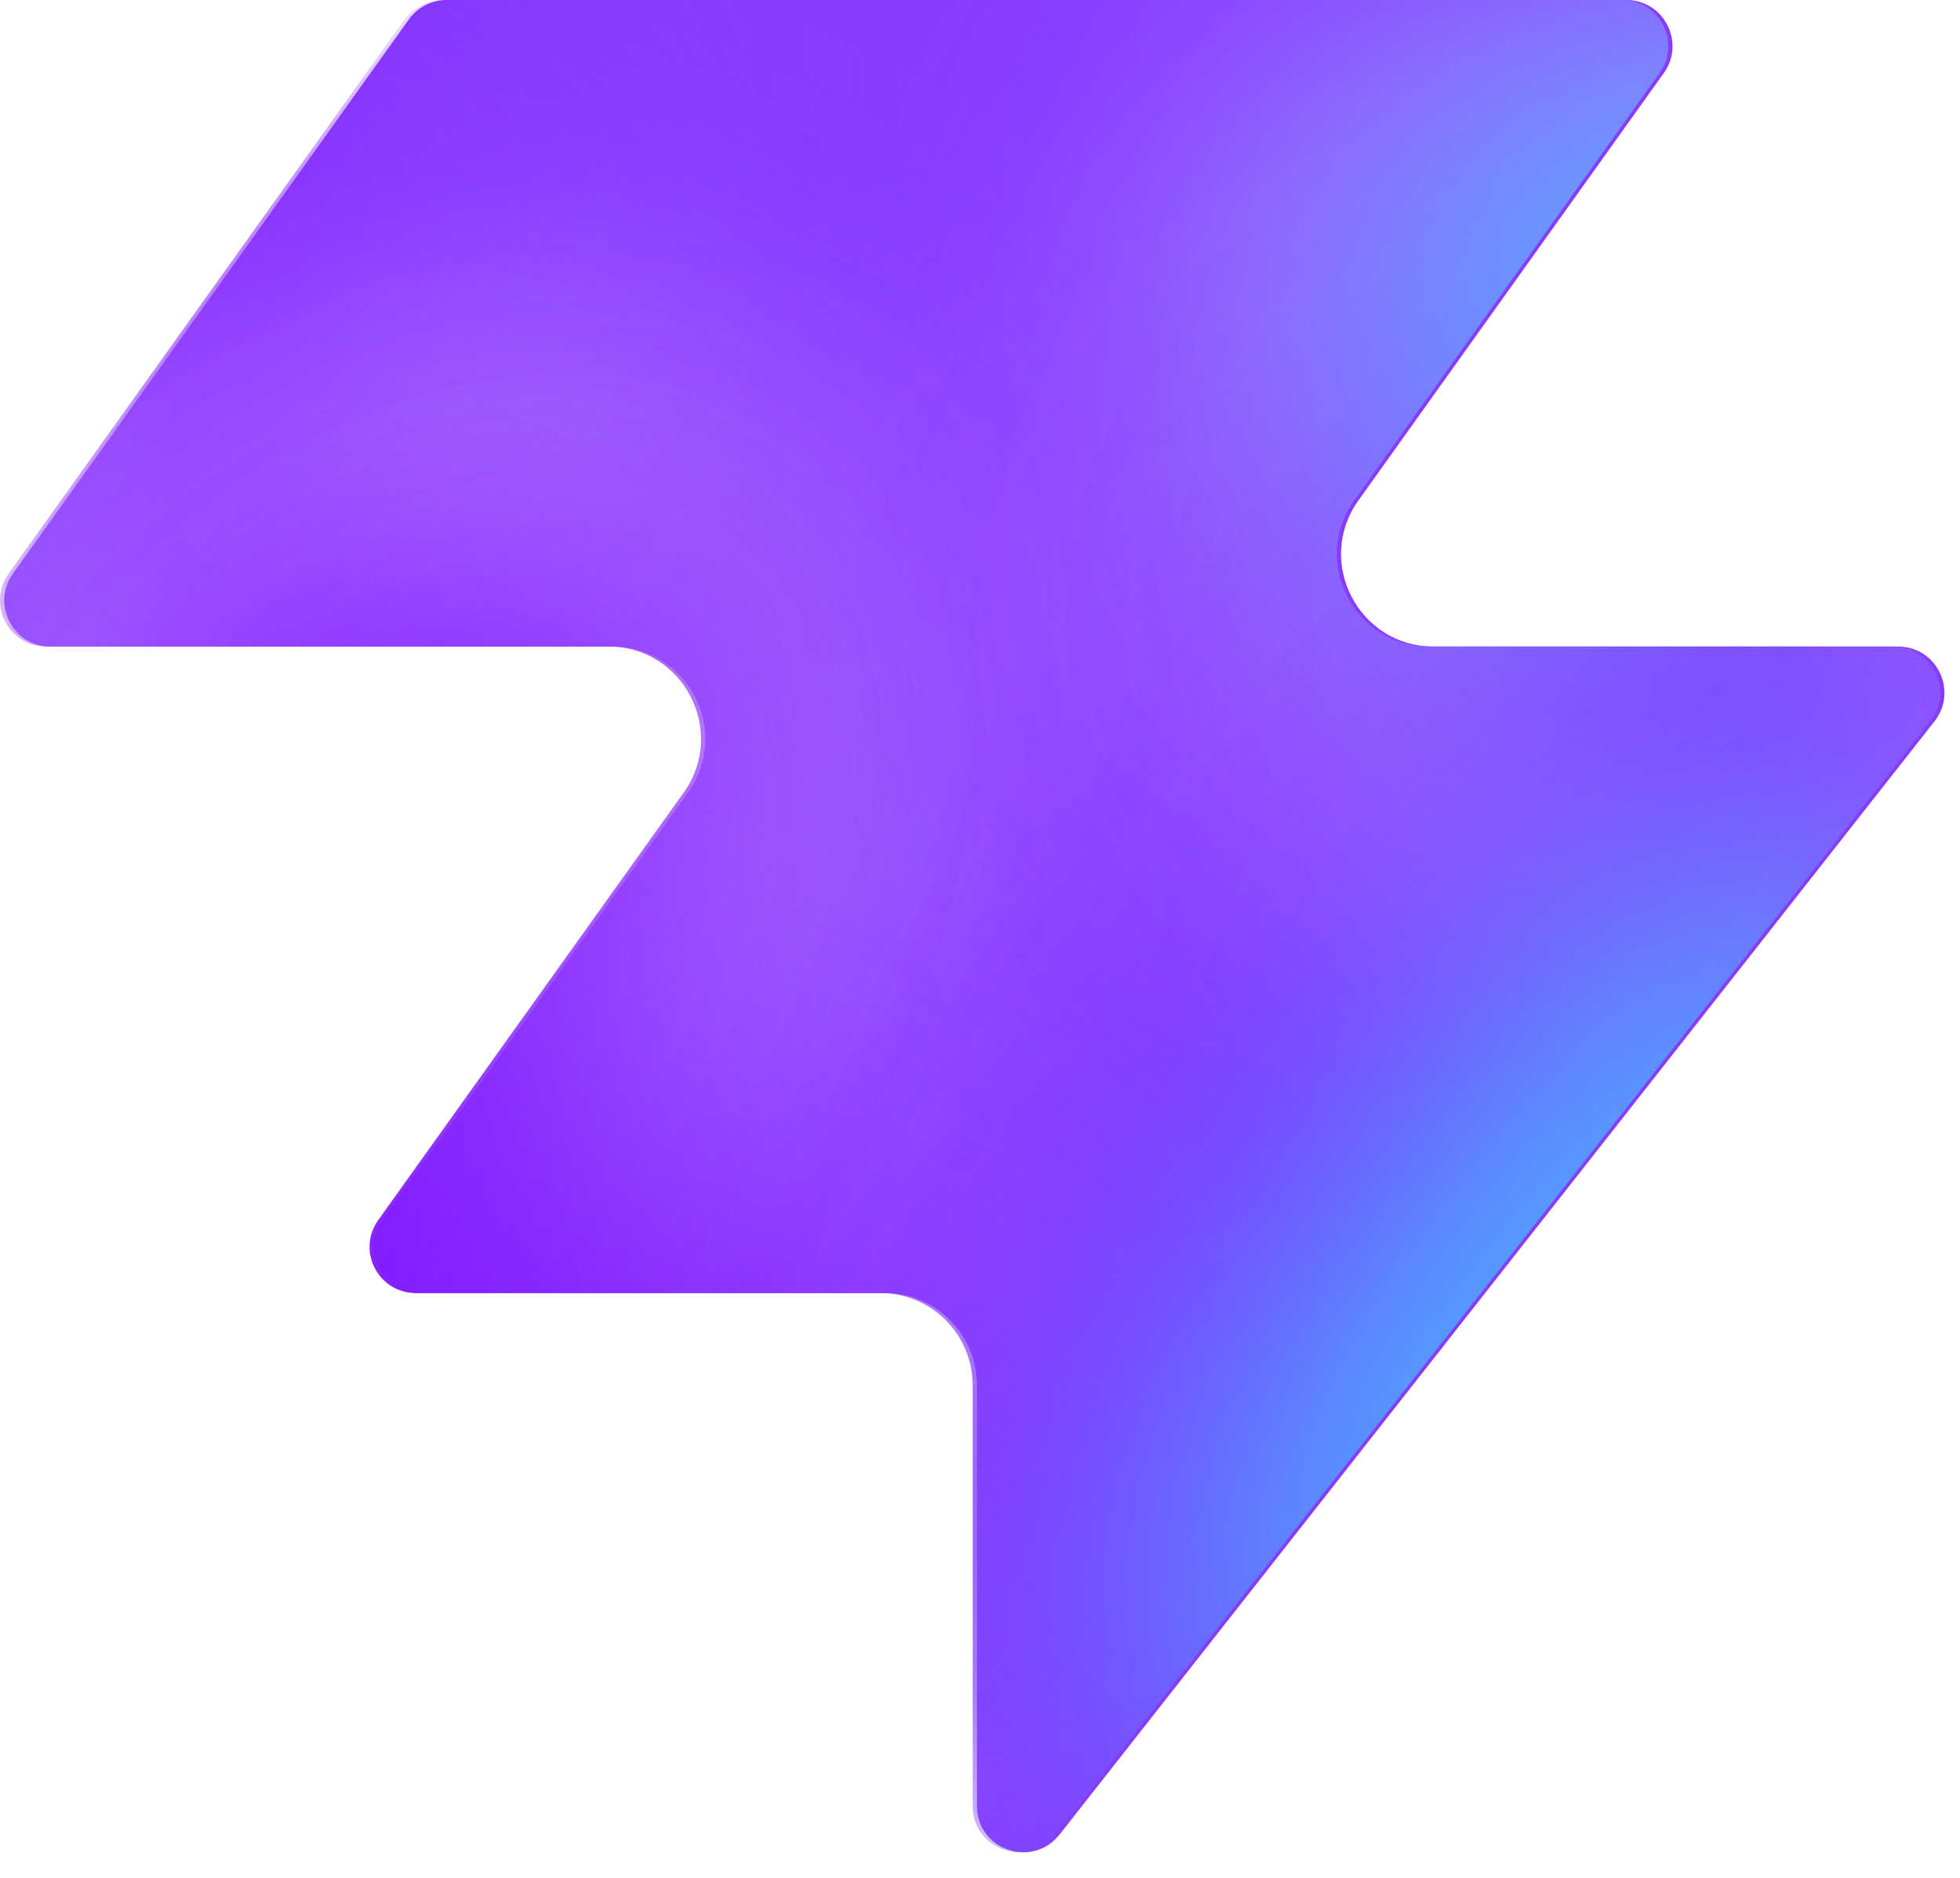
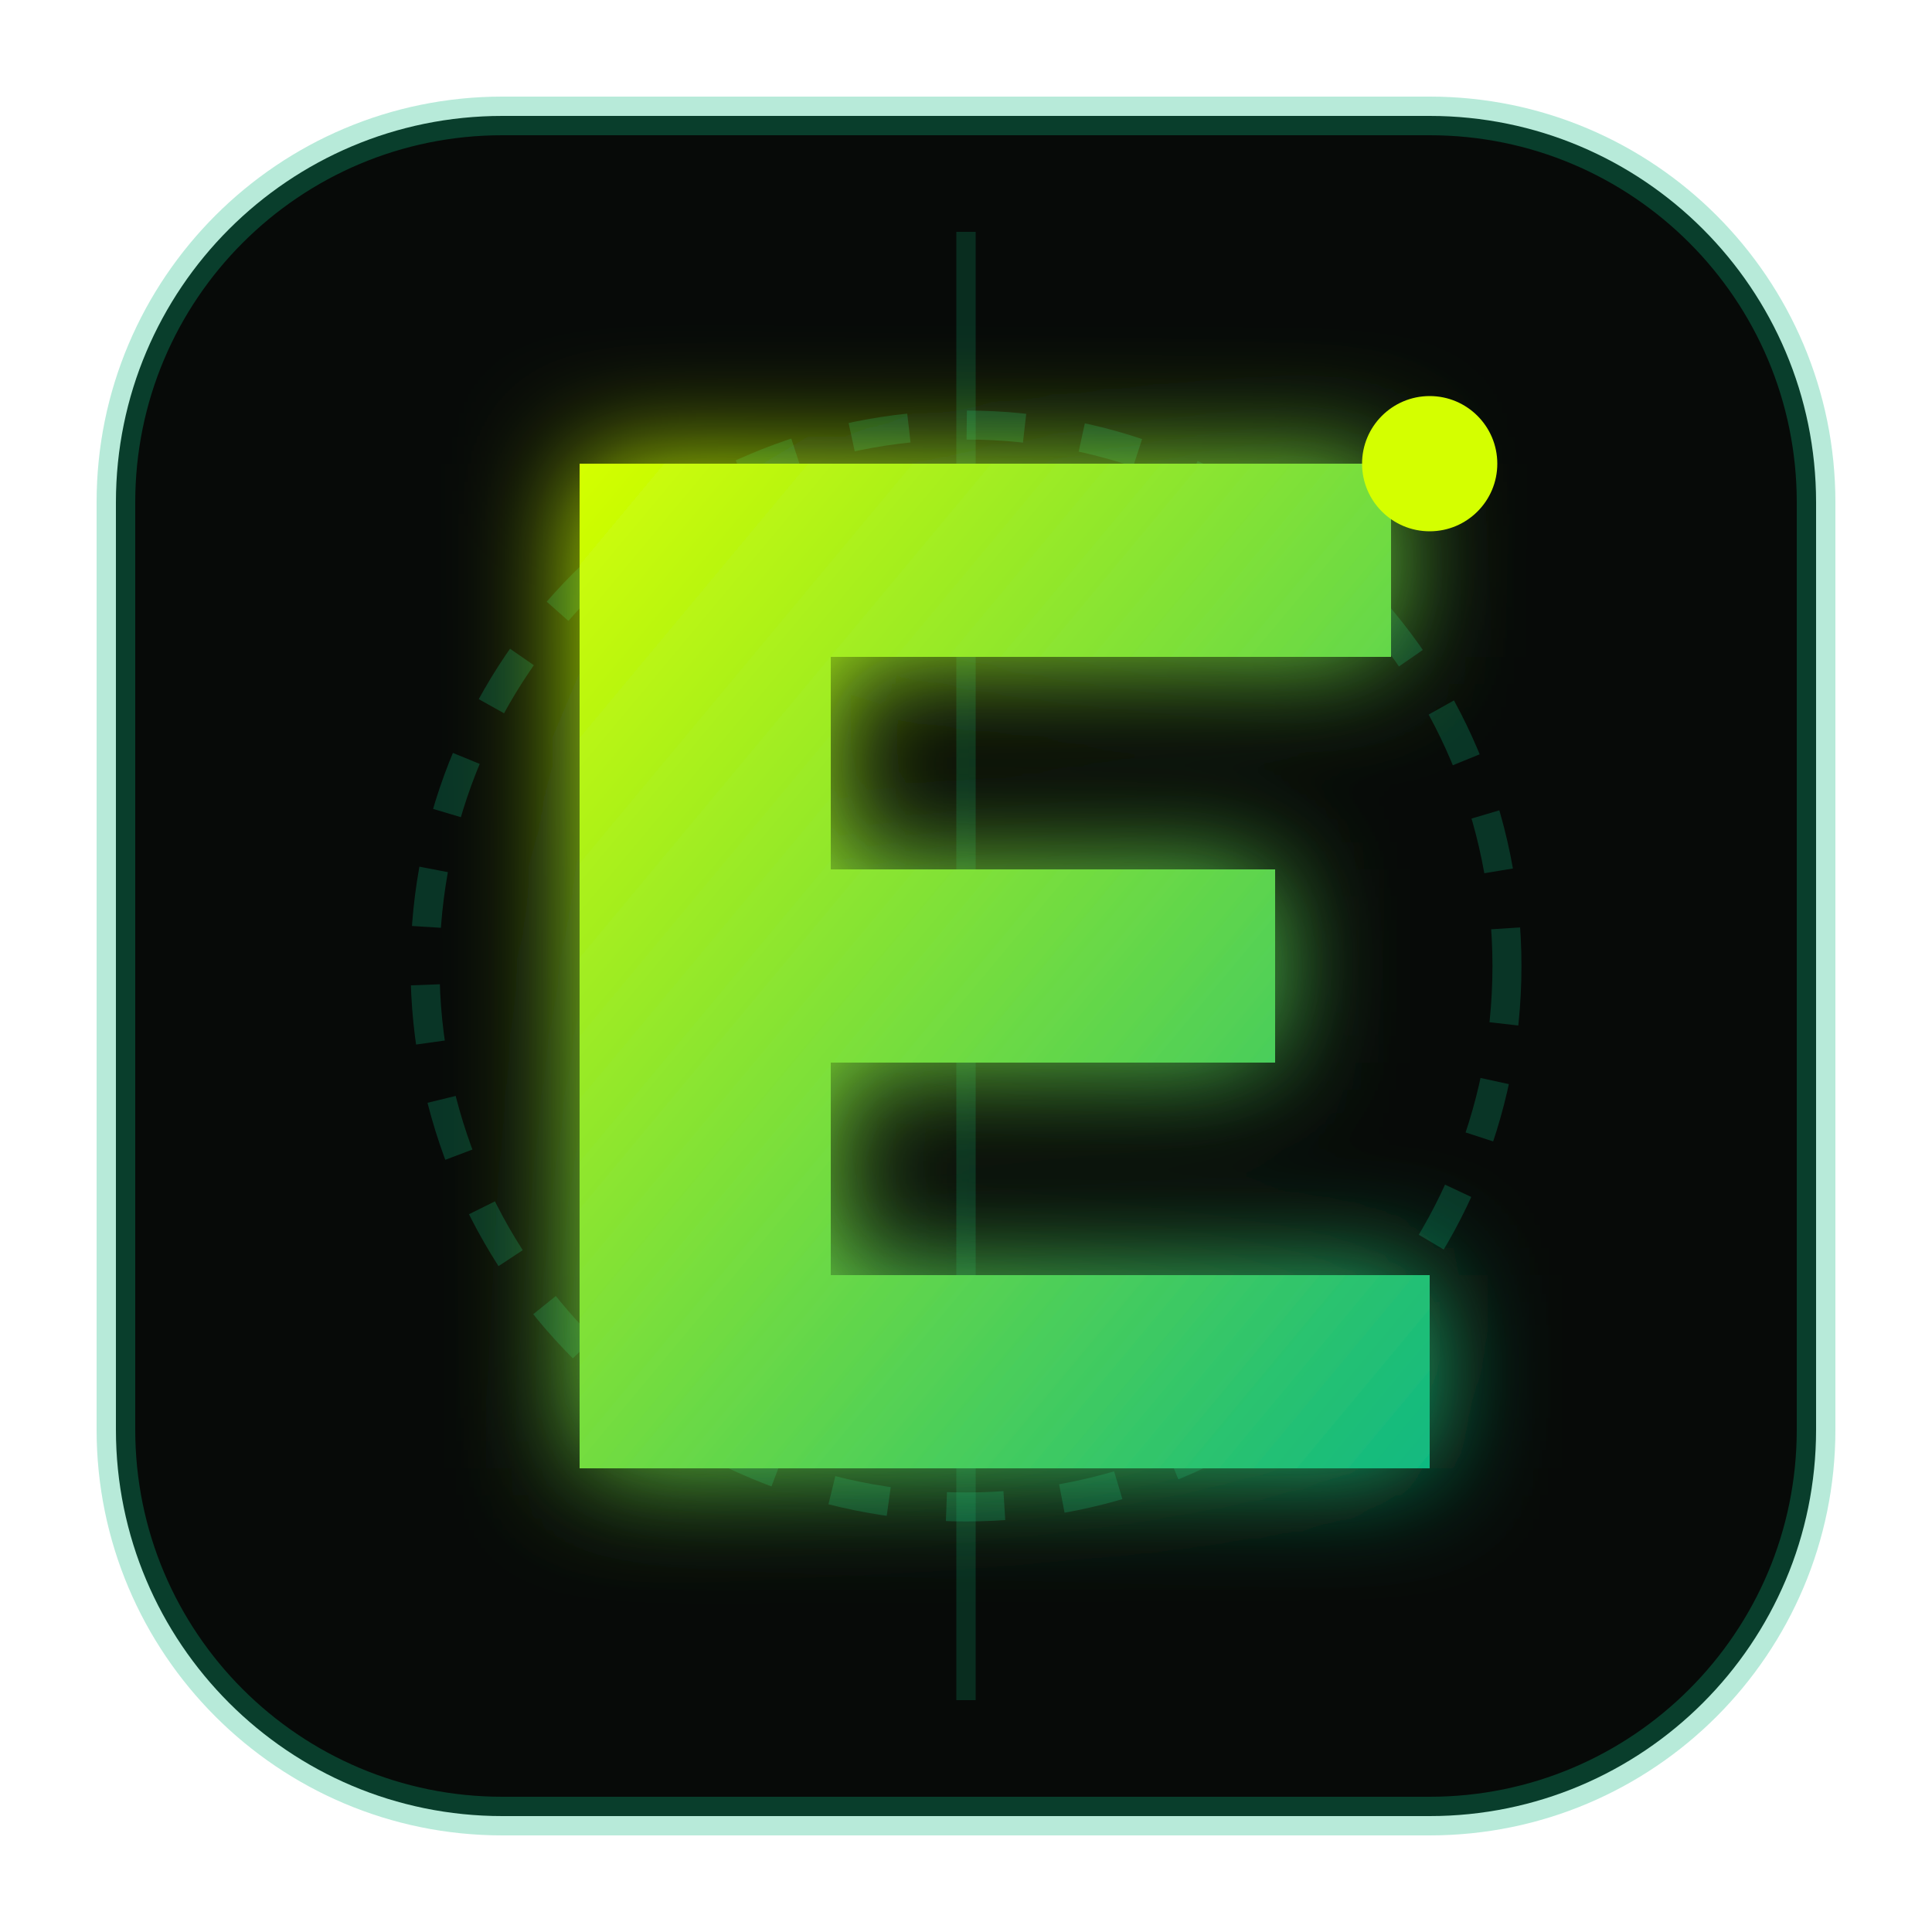
- <svg xmlns="http://www.w3.org/2000/svg" width="48" height="46" fill="none" viewBox="0 0 48 46">
-   <path fill="#863bff" d="M25.946 44.938c-.664.845-2.021.375-2.021-.698V33.937a2.26 2.26 0 0 0-2.262-2.262H10.287c-.92 0-1.456-1.04-.92-1.788l7.48-10.471c1.07-1.497 0-3.578-1.842-3.578H1.237c-.92 0-1.456-1.04-.92-1.788L10.013.474c.214-.297.556-.474.92-.474h28.894c.92 0 1.456 1.04.92 1.788l-7.48 10.471c-1.07 1.498 0 3.579 1.842 3.579h11.377c.943 0 1.473 1.088.89 1.83L25.947 44.94z" style="fill:#863bff;fill:color(display-p3 .525 .23 1);fill-opacity:1" />
-   <mask id="a" width="48" height="46" x="0" y="0" maskUnits="userSpaceOnUse" style="mask-type:alpha">
-     <path fill="#000" d="M25.842 44.938c-.664.844-2.021.375-2.021-.698V33.937a2.26 2.26 0 0 0-2.262-2.262H10.183c-.92 0-1.456-1.04-.92-1.788l7.48-10.471c1.07-1.498 0-3.579-1.842-3.579H1.133c-.92 0-1.456-1.04-.92-1.787L9.91.473c.214-.297.556-.474.92-.474h28.894c.92 0 1.456 1.04.92 1.788l-7.48 10.471c-1.07 1.498 0 3.578 1.842 3.578h11.377c.943 0 1.473 1.088.89 1.832L25.843 44.94z" style="fill:#000;fill-opacity:1" />
-   </mask>
-   <g mask="url(#a)">
-     <g filter="url(#b)">
-       <ellipse cx="5.508" cy="14.704" fill="#ede6ff" rx="5.508" ry="14.704" style="fill:#ede6ff;fill:color(display-p3 .927 .903 1);fill-opacity:1" transform="matrix(.00324 1 1 -.00324 -4.47 31.516)" />
-     </g>
-     <g filter="url(#c)">
-       <ellipse cx="10.399" cy="29.851" fill="#ede6ff" rx="10.399" ry="29.851" style="fill:#ede6ff;fill:color(display-p3 .927 .903 1);fill-opacity:1" transform="matrix(.00324 1 1 -.00324 -39.328 7.883)" />
-     </g>
-     <g filter="url(#d)">
-       <ellipse cx="5.508" cy="30.487" fill="#7e14ff" rx="5.508" ry="30.487" style="fill:#7e14ff;fill:color(display-p3 .492 .077 1);fill-opacity:1" transform="rotate(89.814 -25.913 -14.639)scale(1 -1)" />
-     </g>
-     <g filter="url(#e)">
-       <ellipse cx="5.508" cy="30.599" fill="#7e14ff" rx="5.508" ry="30.599" style="fill:#7e14ff;fill:color(display-p3 .492 .077 1);fill-opacity:1" transform="rotate(89.814 -32.644 -3.334)scale(1 -1)" />
-     </g>
-     <g filter="url(#f)">
-       <ellipse cx="5.508" cy="30.599" fill="#7e14ff" rx="5.508" ry="30.599" style="fill:#7e14ff;fill:color(display-p3 .492 .077 1);fill-opacity:1" transform="matrix(.00324 1 1 -.00324 -34.34 30.47)" />
-     </g>
-     <g filter="url(#g)">
-       <ellipse cx="14.072" cy="22.078" fill="#ede6ff" rx="14.072" ry="22.078" style="fill:#ede6ff;fill:color(display-p3 .927 .903 1);fill-opacity:1" transform="rotate(93.35 24.506 48.493)scale(-1 1)" />
-     </g>
-     <g filter="url(#h)">
-       <ellipse cx="3.47" cy="21.501" fill="#7e14ff" rx="3.47" ry="21.501" style="fill:#7e14ff;fill:color(display-p3 .492 .077 1);fill-opacity:1" transform="rotate(89.009 28.708 47.59)scale(-1 1)" />
-     </g>
-     <g filter="url(#i)">
-       <ellipse cx="3.47" cy="21.501" fill="#7e14ff" rx="3.47" ry="21.501" style="fill:#7e14ff;fill:color(display-p3 .492 .077 1);fill-opacity:1" transform="rotate(89.009 28.708 47.59)scale(-1 1)" />
-     </g>
-     <g filter="url(#j)">
-       <ellipse cx=".387" cy="8.972" fill="#7e14ff" rx="4.407" ry="29.108" style="fill:#7e14ff;fill:color(display-p3 .492 .077 1);fill-opacity:1" transform="rotate(39.51 .387 8.972)" />
-     </g>
-     <g filter="url(#k)">
-       <ellipse cx="47.523" cy="-6.092" fill="#7e14ff" rx="4.407" ry="29.108" style="fill:#7e14ff;fill:color(display-p3 .492 .077 1);fill-opacity:1" transform="rotate(37.892 47.523 -6.092)" />
-     </g>
-     <g filter="url(#l)">
-       <ellipse cx="41.412" cy="6.333" fill="#47bfff" rx="5.971" ry="9.665" style="fill:#47bfff;fill:color(display-p3 .28 .748 1);fill-opacity:1" transform="rotate(37.892 41.412 6.333)" />
-     </g>
-     <g filter="url(#m)">
-       <ellipse cx="-1.879" cy="38.332" fill="#7e14ff" rx="4.407" ry="29.108" style="fill:#7e14ff;fill:color(display-p3 .492 .077 1);fill-opacity:1" transform="rotate(37.892 -1.88 38.332)" />
-     </g>
-     <g filter="url(#n)">
-       <ellipse cx="-1.879" cy="38.332" fill="#7e14ff" rx="4.407" ry="29.108" style="fill:#7e14ff;fill:color(display-p3 .492 .077 1);fill-opacity:1" transform="rotate(37.892 -1.88 38.332)" />
-     </g>
-     <g filter="url(#o)">
-       <ellipse cx="35.651" cy="29.907" fill="#7e14ff" rx="4.407" ry="29.108" style="fill:#7e14ff;fill:color(display-p3 .492 .077 1);fill-opacity:1" transform="rotate(37.892 35.651 29.907)" />
-     </g>
-     <g filter="url(#p)">
-       <ellipse cx="38.418" cy="32.4" fill="#47bfff" rx="5.971" ry="15.297" style="fill:#47bfff;fill:color(display-p3 .28 .748 1);fill-opacity:1" transform="rotate(37.892 38.418 32.4)" />
-     </g>
-   </g>
+ <svg xmlns="http://www.w3.org/2000/svg" viewBox="0 0 100 100" width="100" height="100">
  <defs>
-     <filter id="b" width="60.045" height="41.654" x="-19.77" y="16.149" color-interpolation-filters="sRGB" filterUnits="userSpaceOnUse">
-       <feFlood flood-opacity="0" result="BackgroundImageFix" />
-       <feBlend in="SourceGraphic" in2="BackgroundImageFix" result="shape" />
-       <feGaussianBlur result="effect1_foregroundBlur_2002_17158" stdDeviation="7.659" />
-     </filter>
-     <filter id="c" width="90.34" height="51.437" x="-54.613" y="-7.533" color-interpolation-filters="sRGB" filterUnits="userSpaceOnUse">
-       <feFlood flood-opacity="0" result="BackgroundImageFix" />
-       <feBlend in="SourceGraphic" in2="BackgroundImageFix" result="shape" />
-       <feGaussianBlur result="effect1_foregroundBlur_2002_17158" stdDeviation="7.659" />
-     </filter>
-     <filter id="d" width="79.355" height="29.4" x="-49.64" y="2.03" color-interpolation-filters="sRGB" filterUnits="userSpaceOnUse">
-       <feFlood flood-opacity="0" result="BackgroundImageFix" />
-       <feBlend in="SourceGraphic" in2="BackgroundImageFix" result="shape" />
-       <feGaussianBlur result="effect1_foregroundBlur_2002_17158" stdDeviation="4.596" />
-     </filter>
-     <filter id="e" width="79.579" height="29.4" x="-45.045" y="20.029" color-interpolation-filters="sRGB" filterUnits="userSpaceOnUse">
-       <feFlood flood-opacity="0" result="BackgroundImageFix" />
-       <feBlend in="SourceGraphic" in2="BackgroundImageFix" result="shape" />
-       <feGaussianBlur result="effect1_foregroundBlur_2002_17158" stdDeviation="4.596" />
-     </filter>
-     <filter id="f" width="79.579" height="29.4" x="-43.513" y="21.178" color-interpolation-filters="sRGB" filterUnits="userSpaceOnUse">
-       <feFlood flood-opacity="0" result="BackgroundImageFix" />
-       <feBlend in="SourceGraphic" in2="BackgroundImageFix" result="shape" />
-       <feGaussianBlur result="effect1_foregroundBlur_2002_17158" stdDeviation="4.596" />
-     </filter>
-     <filter id="g" width="74.749" height="58.852" x="15.756" y="-17.901" color-interpolation-filters="sRGB" filterUnits="userSpaceOnUse">
-       <feFlood flood-opacity="0" result="BackgroundImageFix" />
-       <feBlend in="SourceGraphic" in2="BackgroundImageFix" result="shape" />
-       <feGaussianBlur result="effect1_foregroundBlur_2002_17158" stdDeviation="7.659" />
-     </filter>
-     <filter id="h" width="61.377" height="25.362" x="23.548" y="2.284" color-interpolation-filters="sRGB" filterUnits="userSpaceOnUse">
-       <feFlood flood-opacity="0" result="BackgroundImageFix" />
-       <feBlend in="SourceGraphic" in2="BackgroundImageFix" result="shape" />
-       <feGaussianBlur result="effect1_foregroundBlur_2002_17158" stdDeviation="4.596" />
-     </filter>
-     <filter id="i" width="61.377" height="25.362" x="23.548" y="2.284" color-interpolation-filters="sRGB" filterUnits="userSpaceOnUse">
-       <feFlood flood-opacity="0" result="BackgroundImageFix" />
-       <feBlend in="SourceGraphic" in2="BackgroundImageFix" result="shape" />
-       <feGaussianBlur result="effect1_foregroundBlur_2002_17158" stdDeviation="4.596" />
-     </filter>
-     <filter id="j" width="56.045" height="63.649" x="-27.636" y="-22.853" color-interpolation-filters="sRGB" filterUnits="userSpaceOnUse">
-       <feFlood flood-opacity="0" result="BackgroundImageFix" />
-       <feBlend in="SourceGraphic" in2="BackgroundImageFix" result="shape" />
-       <feGaussianBlur result="effect1_foregroundBlur_2002_17158" stdDeviation="4.596" />
-     </filter>
-     <filter id="k" width="54.814" height="64.646" x="20.116" y="-38.415" color-interpolation-filters="sRGB" filterUnits="userSpaceOnUse">
-       <feFlood flood-opacity="0" result="BackgroundImageFix" />
-       <feBlend in="SourceGraphic" in2="BackgroundImageFix" result="shape" />
-       <feGaussianBlur result="effect1_foregroundBlur_2002_17158" stdDeviation="4.596" />
-     </filter>
-     <filter id="l" width="33.541" height="35.313" x="24.641" y="-11.323" color-interpolation-filters="sRGB" filterUnits="userSpaceOnUse">
-       <feFlood flood-opacity="0" result="BackgroundImageFix" />
-       <feBlend in="SourceGraphic" in2="BackgroundImageFix" result="shape" />
-       <feGaussianBlur result="effect1_foregroundBlur_2002_17158" stdDeviation="4.596" />
-     </filter>
-     <filter id="m" width="54.814" height="64.646" x="-29.286" y="6.009" color-interpolation-filters="sRGB" filterUnits="userSpaceOnUse">
-       <feFlood flood-opacity="0" result="BackgroundImageFix" />
-       <feBlend in="SourceGraphic" in2="BackgroundImageFix" result="shape" />
-       <feGaussianBlur result="effect1_foregroundBlur_2002_17158" stdDeviation="4.596" />
-     </filter>
-     <filter id="n" width="54.814" height="64.646" x="-29.286" y="6.009" color-interpolation-filters="sRGB" filterUnits="userSpaceOnUse">
-       <feFlood flood-opacity="0" result="BackgroundImageFix" />
-       <feBlend in="SourceGraphic" in2="BackgroundImageFix" result="shape" />
-       <feGaussianBlur result="effect1_foregroundBlur_2002_17158" stdDeviation="4.596" />
-     </filter>
-     <filter id="o" width="54.814" height="64.646" x="8.244" y="-2.416" color-interpolation-filters="sRGB" filterUnits="userSpaceOnUse">
-       <feFlood flood-opacity="0" result="BackgroundImageFix" />
-       <feBlend in="SourceGraphic" in2="BackgroundImageFix" result="shape" />
-       <feGaussianBlur result="effect1_foregroundBlur_2002_17158" stdDeviation="4.596" />
-     </filter>
-     <filter id="p" width="39.409" height="43.623" x="18.713" y="10.588" color-interpolation-filters="sRGB" filterUnits="userSpaceOnUse">
-       <feFlood flood-opacity="0" result="BackgroundImageFix" />
-       <feBlend in="SourceGraphic" in2="BackgroundImageFix" result="shape" />
-       <feGaussianBlur result="effect1_foregroundBlur_2002_17158" stdDeviation="4.596" />
+     <linearGradient id="edenVolt" x1="0%" y1="0%" x2="100%" y2="100%">
+       <stop offset="0%" stop-color="#D4FF00" />
+       <stop offset="100%" stop-color="#10B981" />
+     </linearGradient>
+     <filter id="glow" x="-20%" y="-20%" width="140%" height="140%">
+       <feGaussianBlur stdDeviation="3" result="blur" />
+       <feComposite in="SourceGraphic" in2="blur" operator="over" />
    </filter>
  </defs>
+   <rect x="6" y="6" width="88" height="88" rx="20" fill="#070A08" stroke="#10B981" stroke-width="2" stroke-opacity="0.3" />
+   <circle cx="50" cy="50" r="28" fill="none" stroke="#10B981" stroke-width="1.5" stroke-opacity="0.25" stroke-dasharray="3,3" />
+   <line x1="50" y1="12" x2="50" y2="88" stroke="#10B981" stroke-width="1" stroke-opacity="0.2" />
+   <path d="M 30 24 L 72 24 L 72 34 L 43 34 L 43 45 L 66 45 L 66 55 L 43 55 L 43 66 L 74 66 L 74 76 L 30 76 Z" fill="url(#edenVolt)" filter="url(#glow)" />
+   <circle cx="74" cy="24" r="3.5" fill="#D4FF00" />
</svg>
